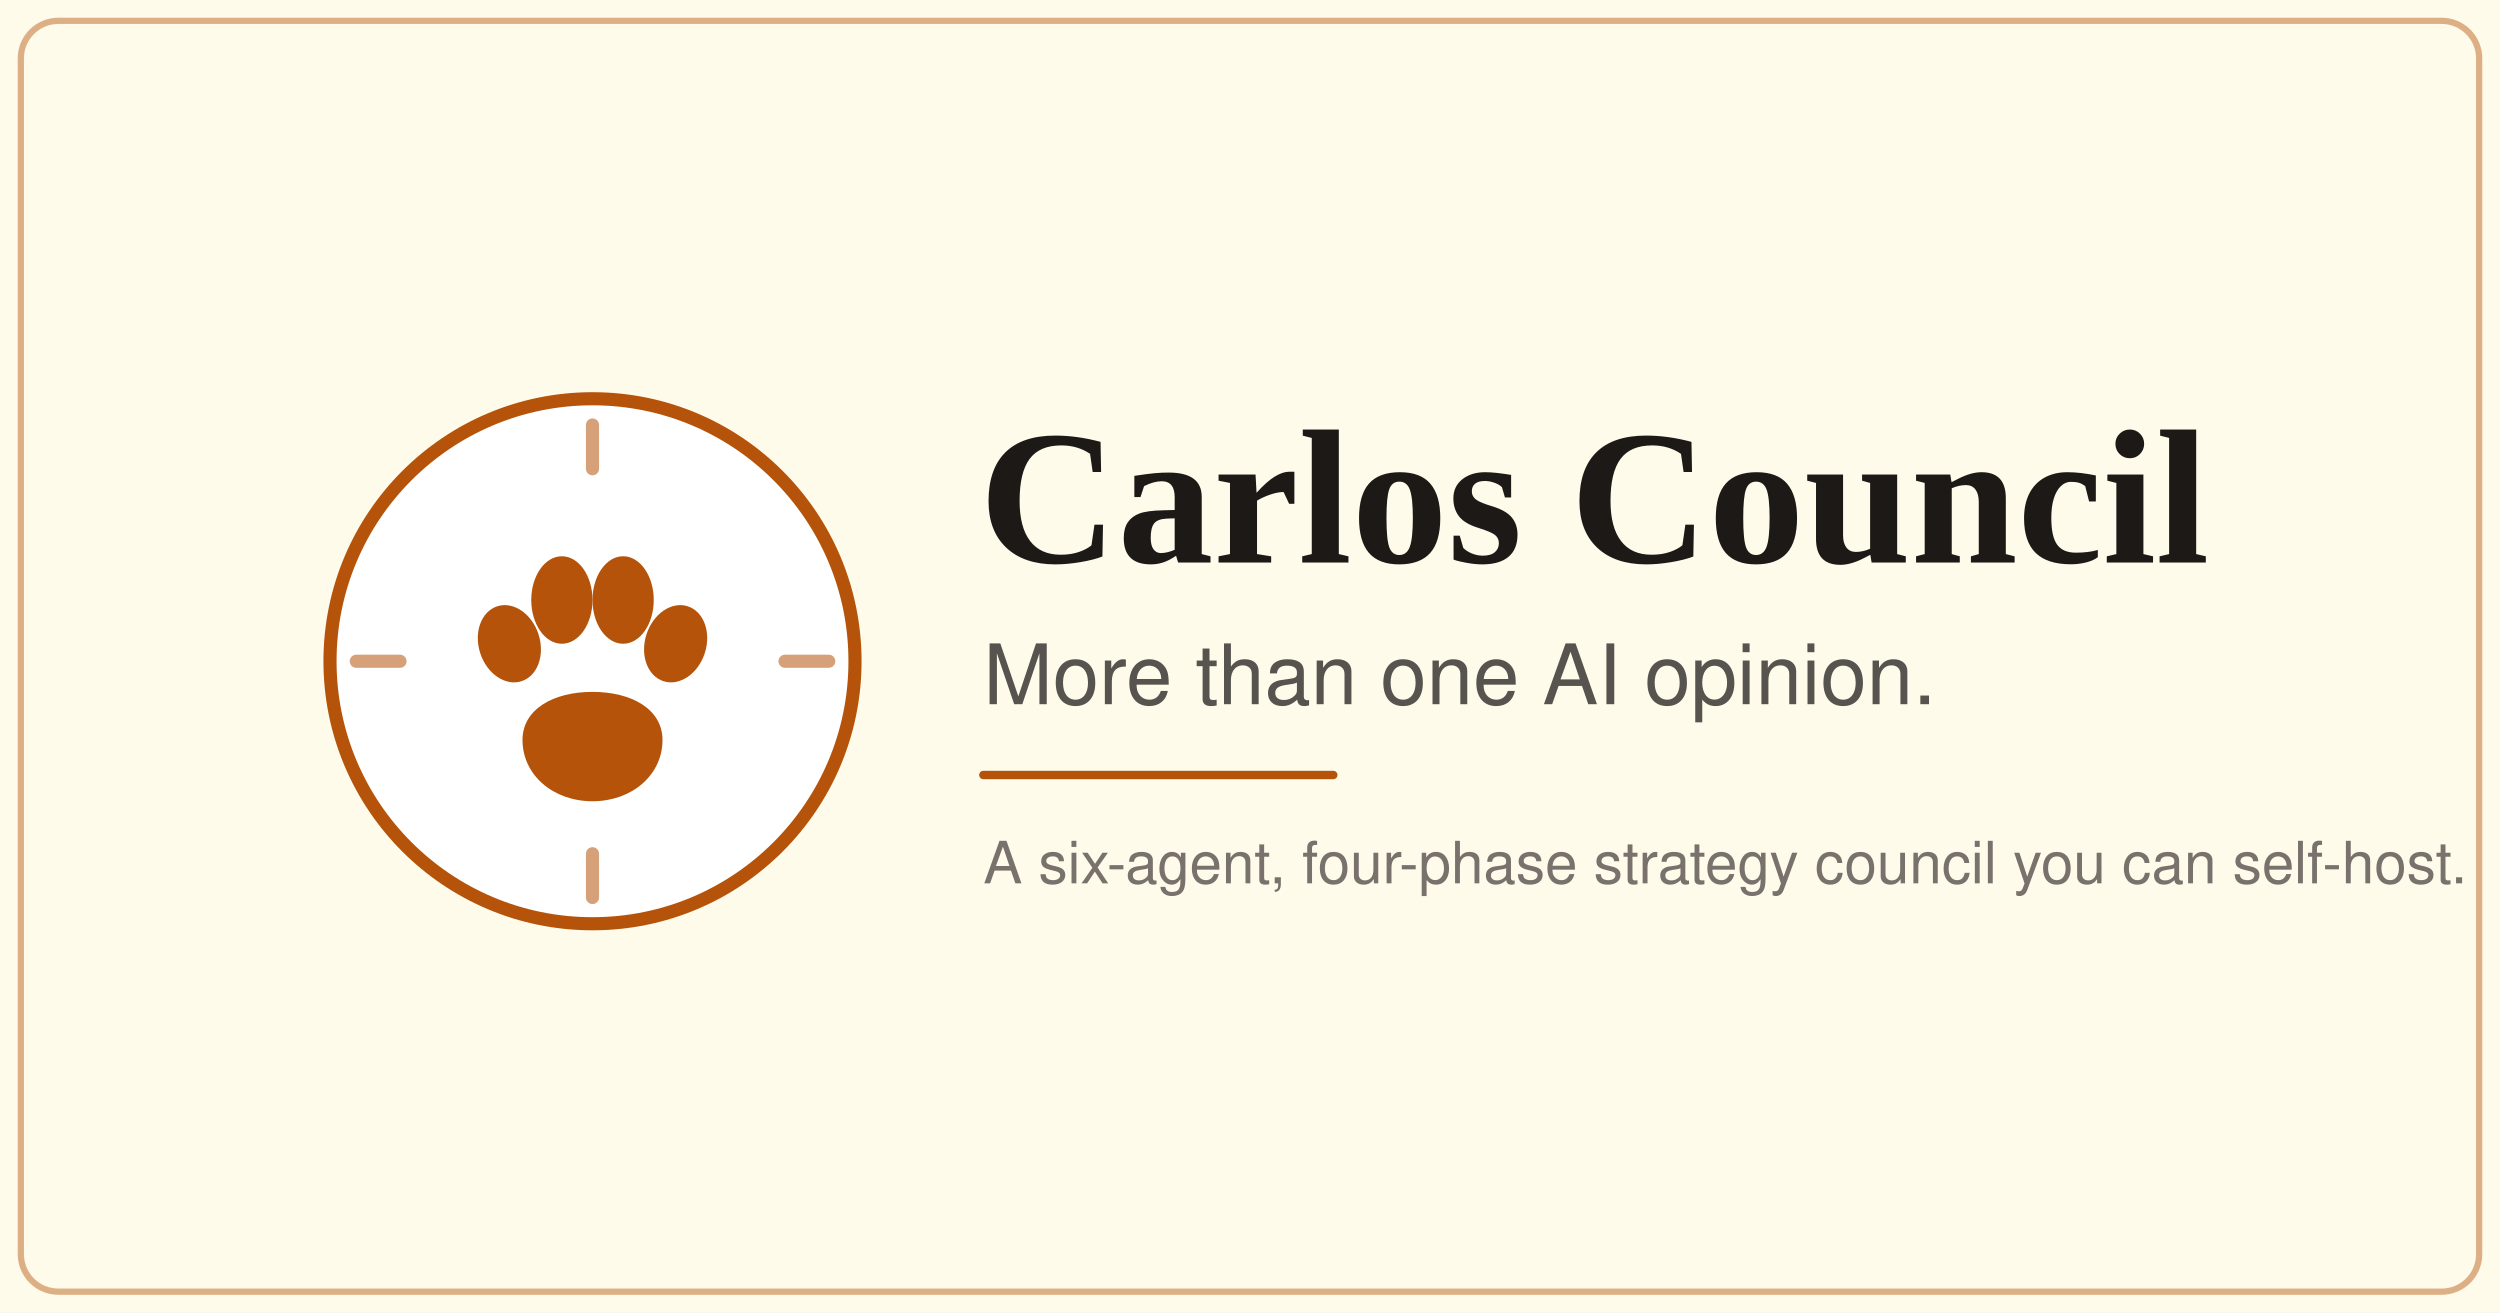
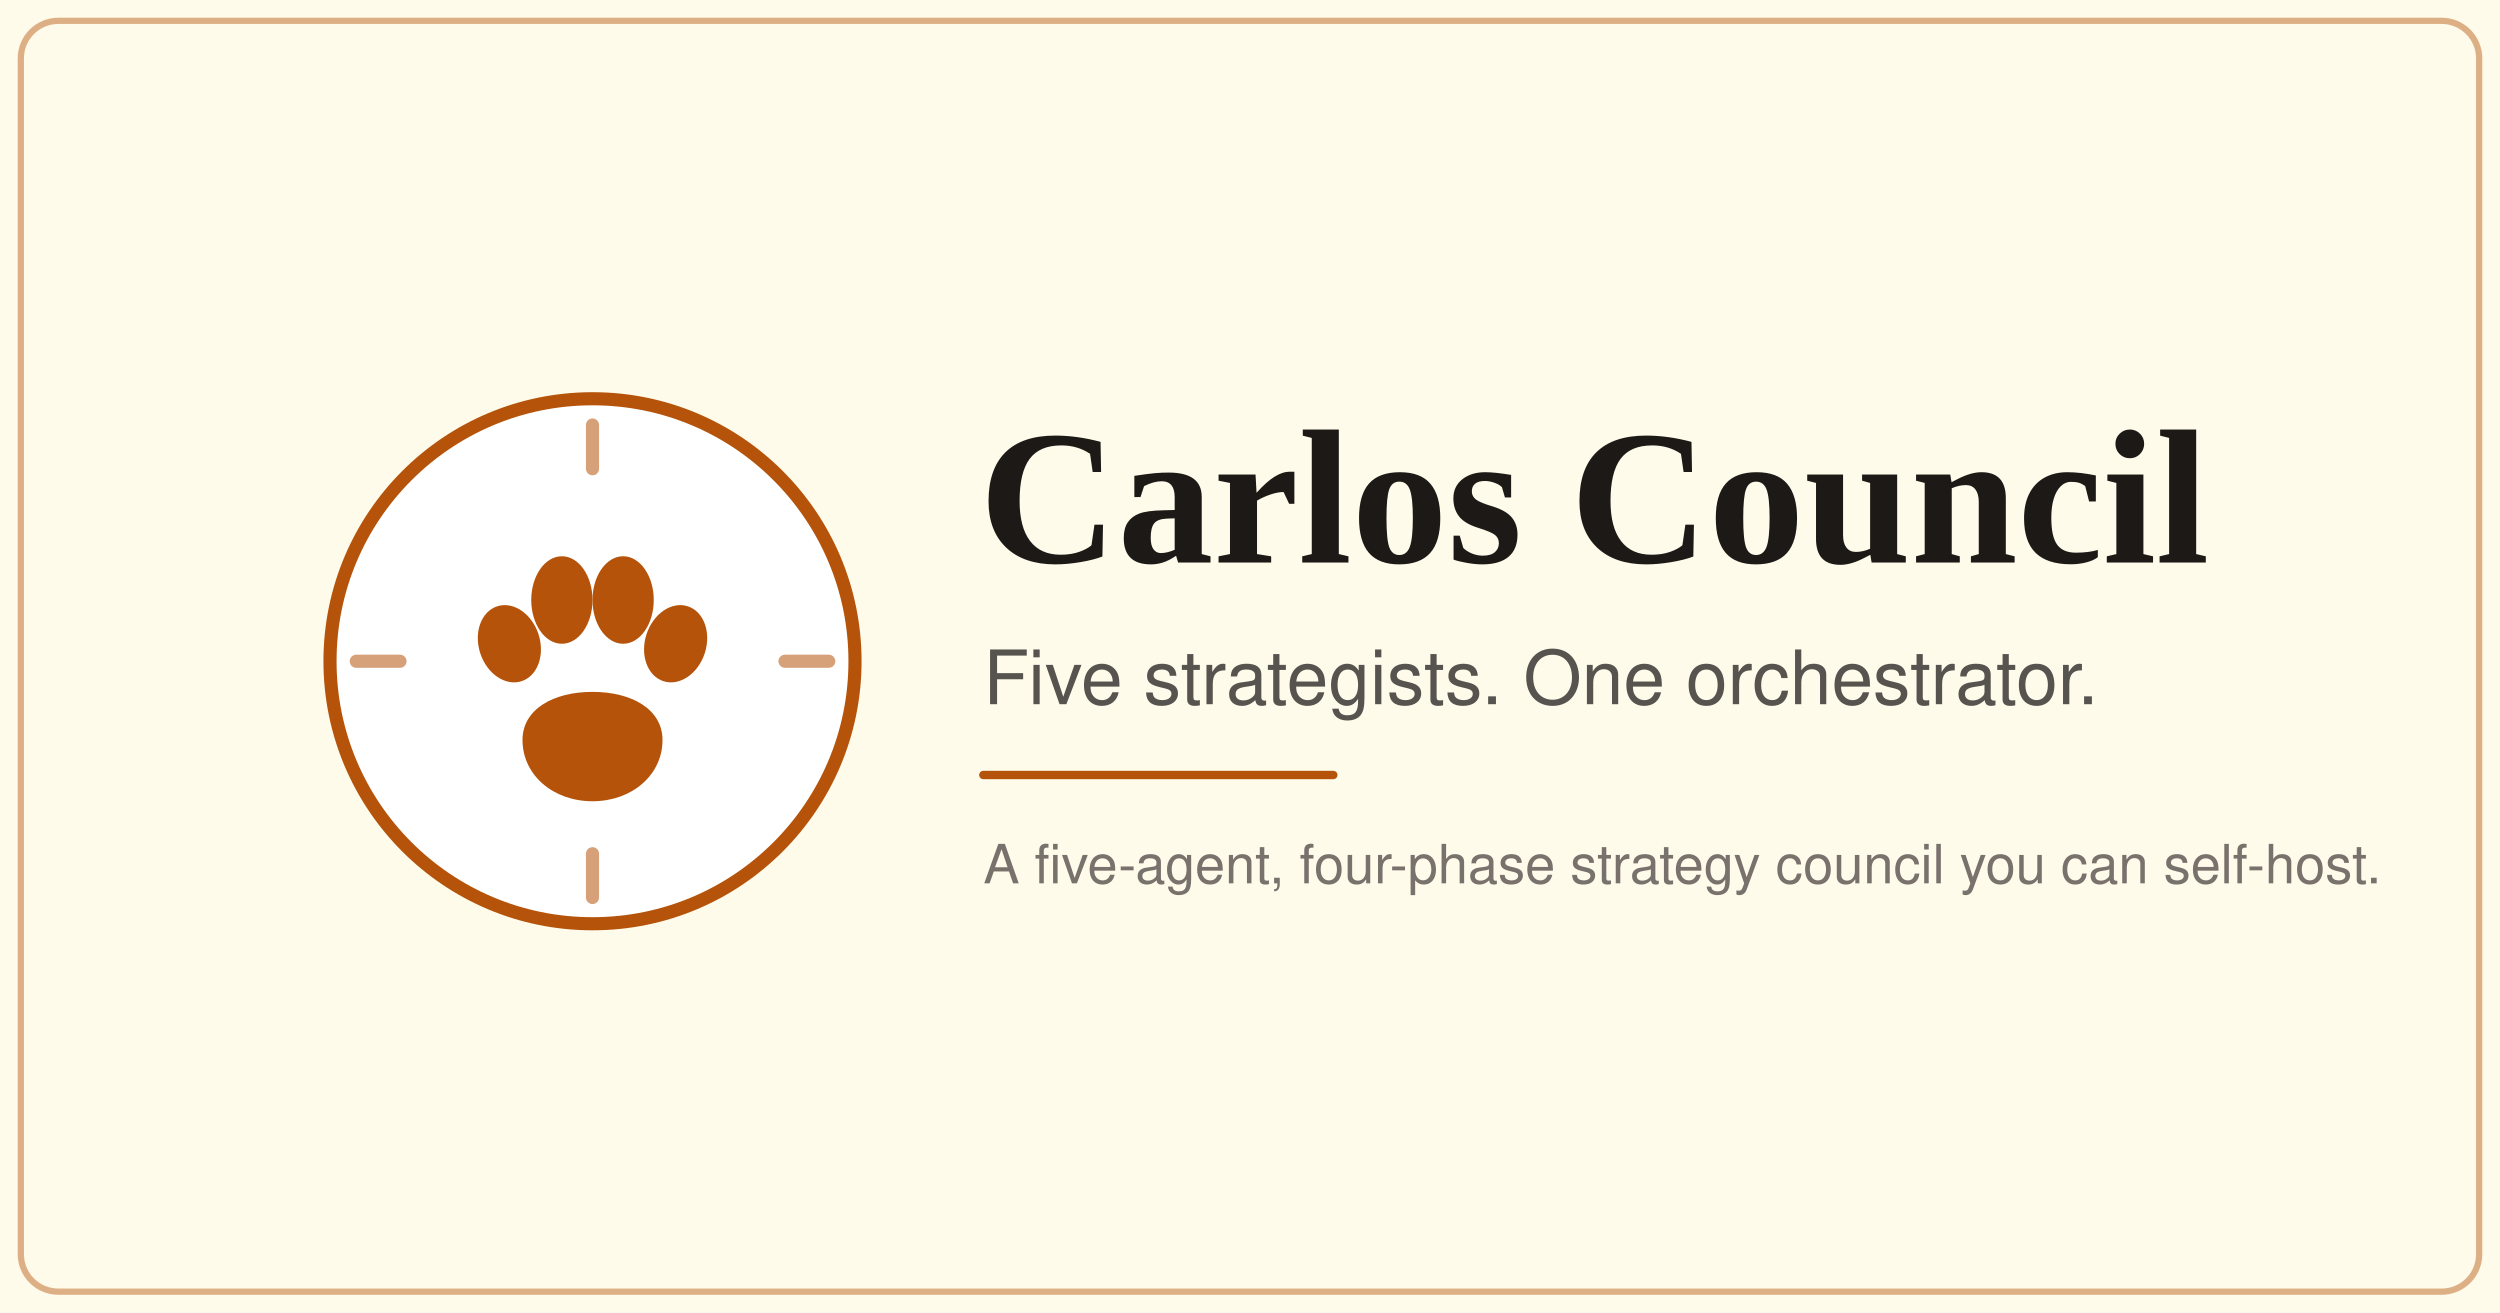
- <svg xmlns="http://www.w3.org/2000/svg" width="1200" height="630" viewBox="0 0 1200 630" role="img" aria-label="Carlos Council — more than one AI opinion">
+ <svg xmlns="http://www.w3.org/2000/svg" width="1200" height="630" viewBox="0 0 1200 630" role="img" aria-label="Carlos Council — five strategists, one orchestrator">
  <rect width="1200" height="630" fill="#FFFBEB" />
  <rect x="10" y="10" width="1180" height="610" fill="none" stroke="#B45309" stroke-width="3" opacity="0.45" rx="18" />
  <g transform="translate(150 183) scale(2.1)">
    <circle cx="64" cy="64" r="60" fill="#FFFFFF" />
    <circle cx="64" cy="64" r="60" fill="none" stroke="#B45309" stroke-width="3" />
    <g stroke="#B45309" stroke-width="3" stroke-linecap="round" opacity="0.55">
      <line x1="64" y1="10" x2="64" y2="20" />
      <line x1="64" y1="108" x2="64" y2="118" />
      <line x1="10" y1="64" x2="20" y2="64" />
      <line x1="108" y1="64" x2="118" y2="64" />
    </g>
    <g fill="#B45309">
      <path d="M64 96c-9 0-16-6-16-14 0-7 7-11 16-11s16 4 16 11c0 8-7 14-16 14z" />
      <ellipse cx="45" cy="60" rx="7" ry="9" transform="rotate(-18 45 60)" />
      <ellipse cx="57" cy="50" rx="7" ry="10" />
      <ellipse cx="71" cy="50" rx="7" ry="10" />
      <ellipse cx="83" cy="60" rx="7" ry="9" transform="rotate(18 83 60)" />
    </g>
  </g>
  <text x="470" y="270" font-family="Georgia, 'Times New Roman', serif" font-size="92" font-weight="700" fill="#1C1917">Carlos Council</text>
-   <text x="472" y="338" font-family="Helvetica, Arial, sans-serif" font-size="40" font-weight="400" fill="#57534E">More than one AI opinion.</text>
+   <text x="472" y="338" font-family="Helvetica, Arial, sans-serif" font-size="36" font-weight="400" fill="#57534E">Five strategists. One orchestrator.</text>
  <line x1="472" y1="372" x2="640" y2="372" stroke="#B45309" stroke-width="4" stroke-linecap="round" />
-   <text x="472" y="424" font-family="Helvetica, Arial, sans-serif" font-size="28" font-weight="400" fill="#78716C">A six-agent, four-phase strategy council you can self-host.</text>
+   <text x="472" y="424" font-family="Helvetica, Arial, sans-serif" font-size="26" font-weight="400" fill="#78716C">A five-agent, four-phase strategy council you can self-host.</text>
</svg>
